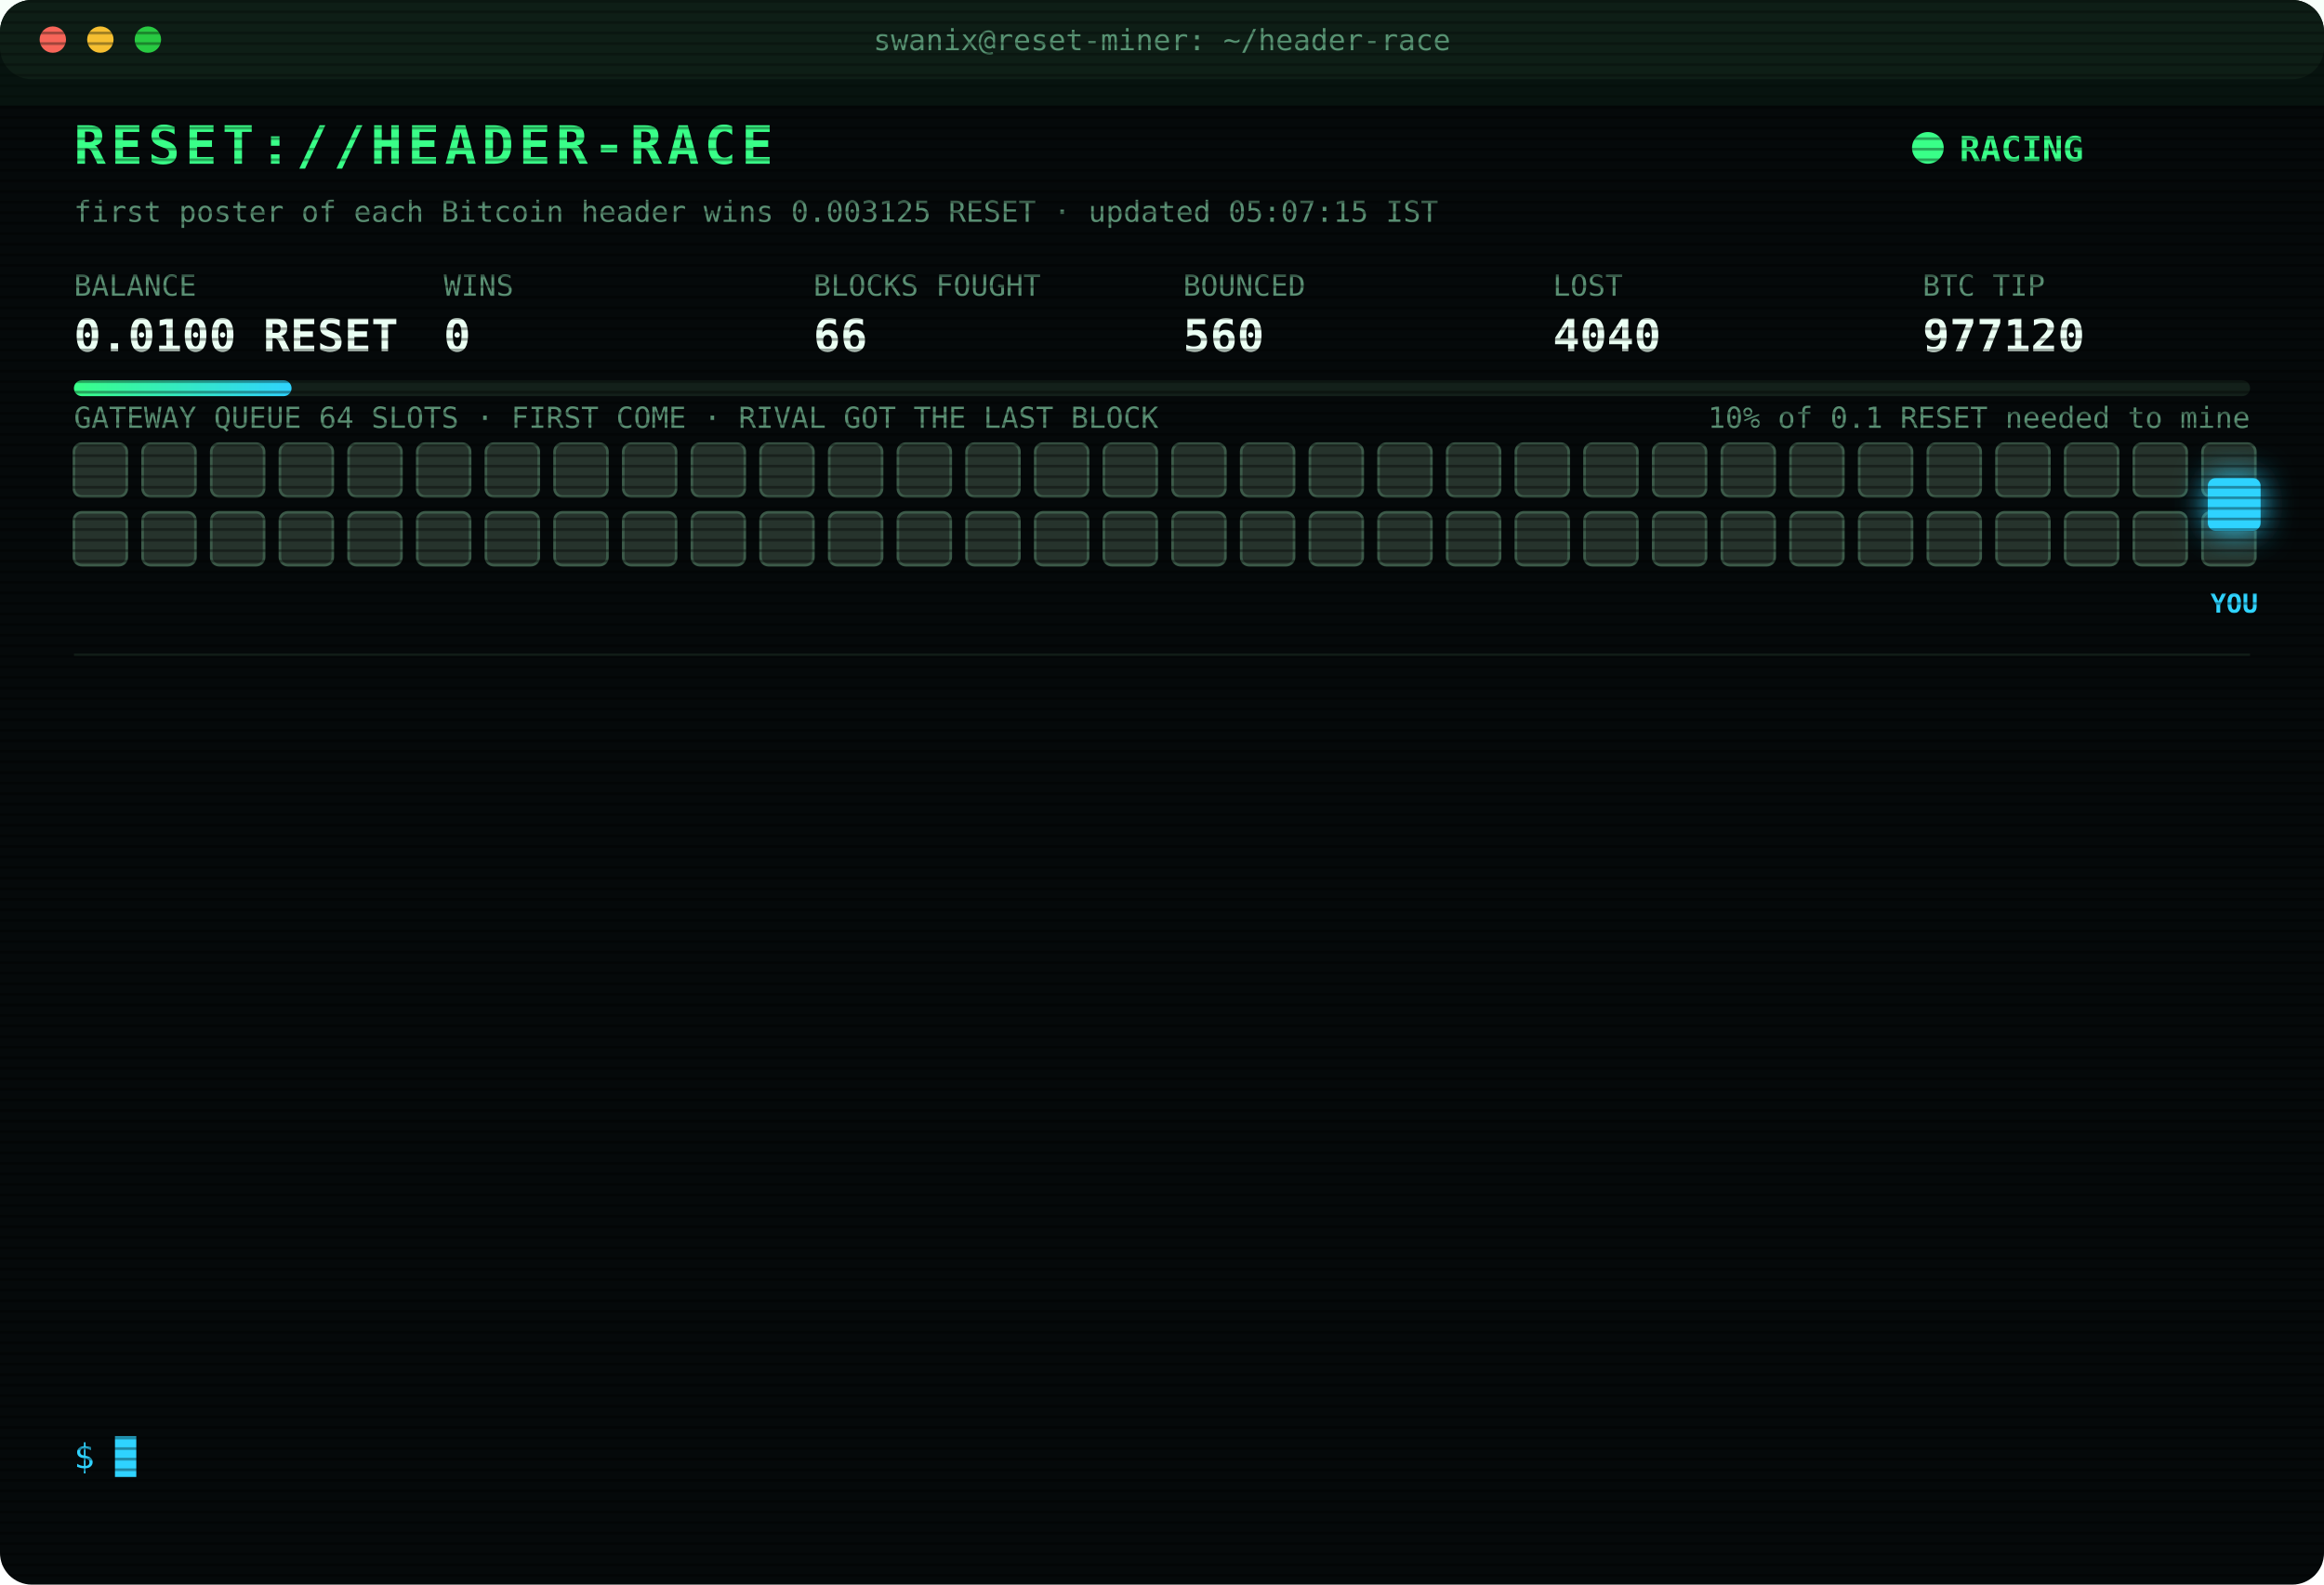
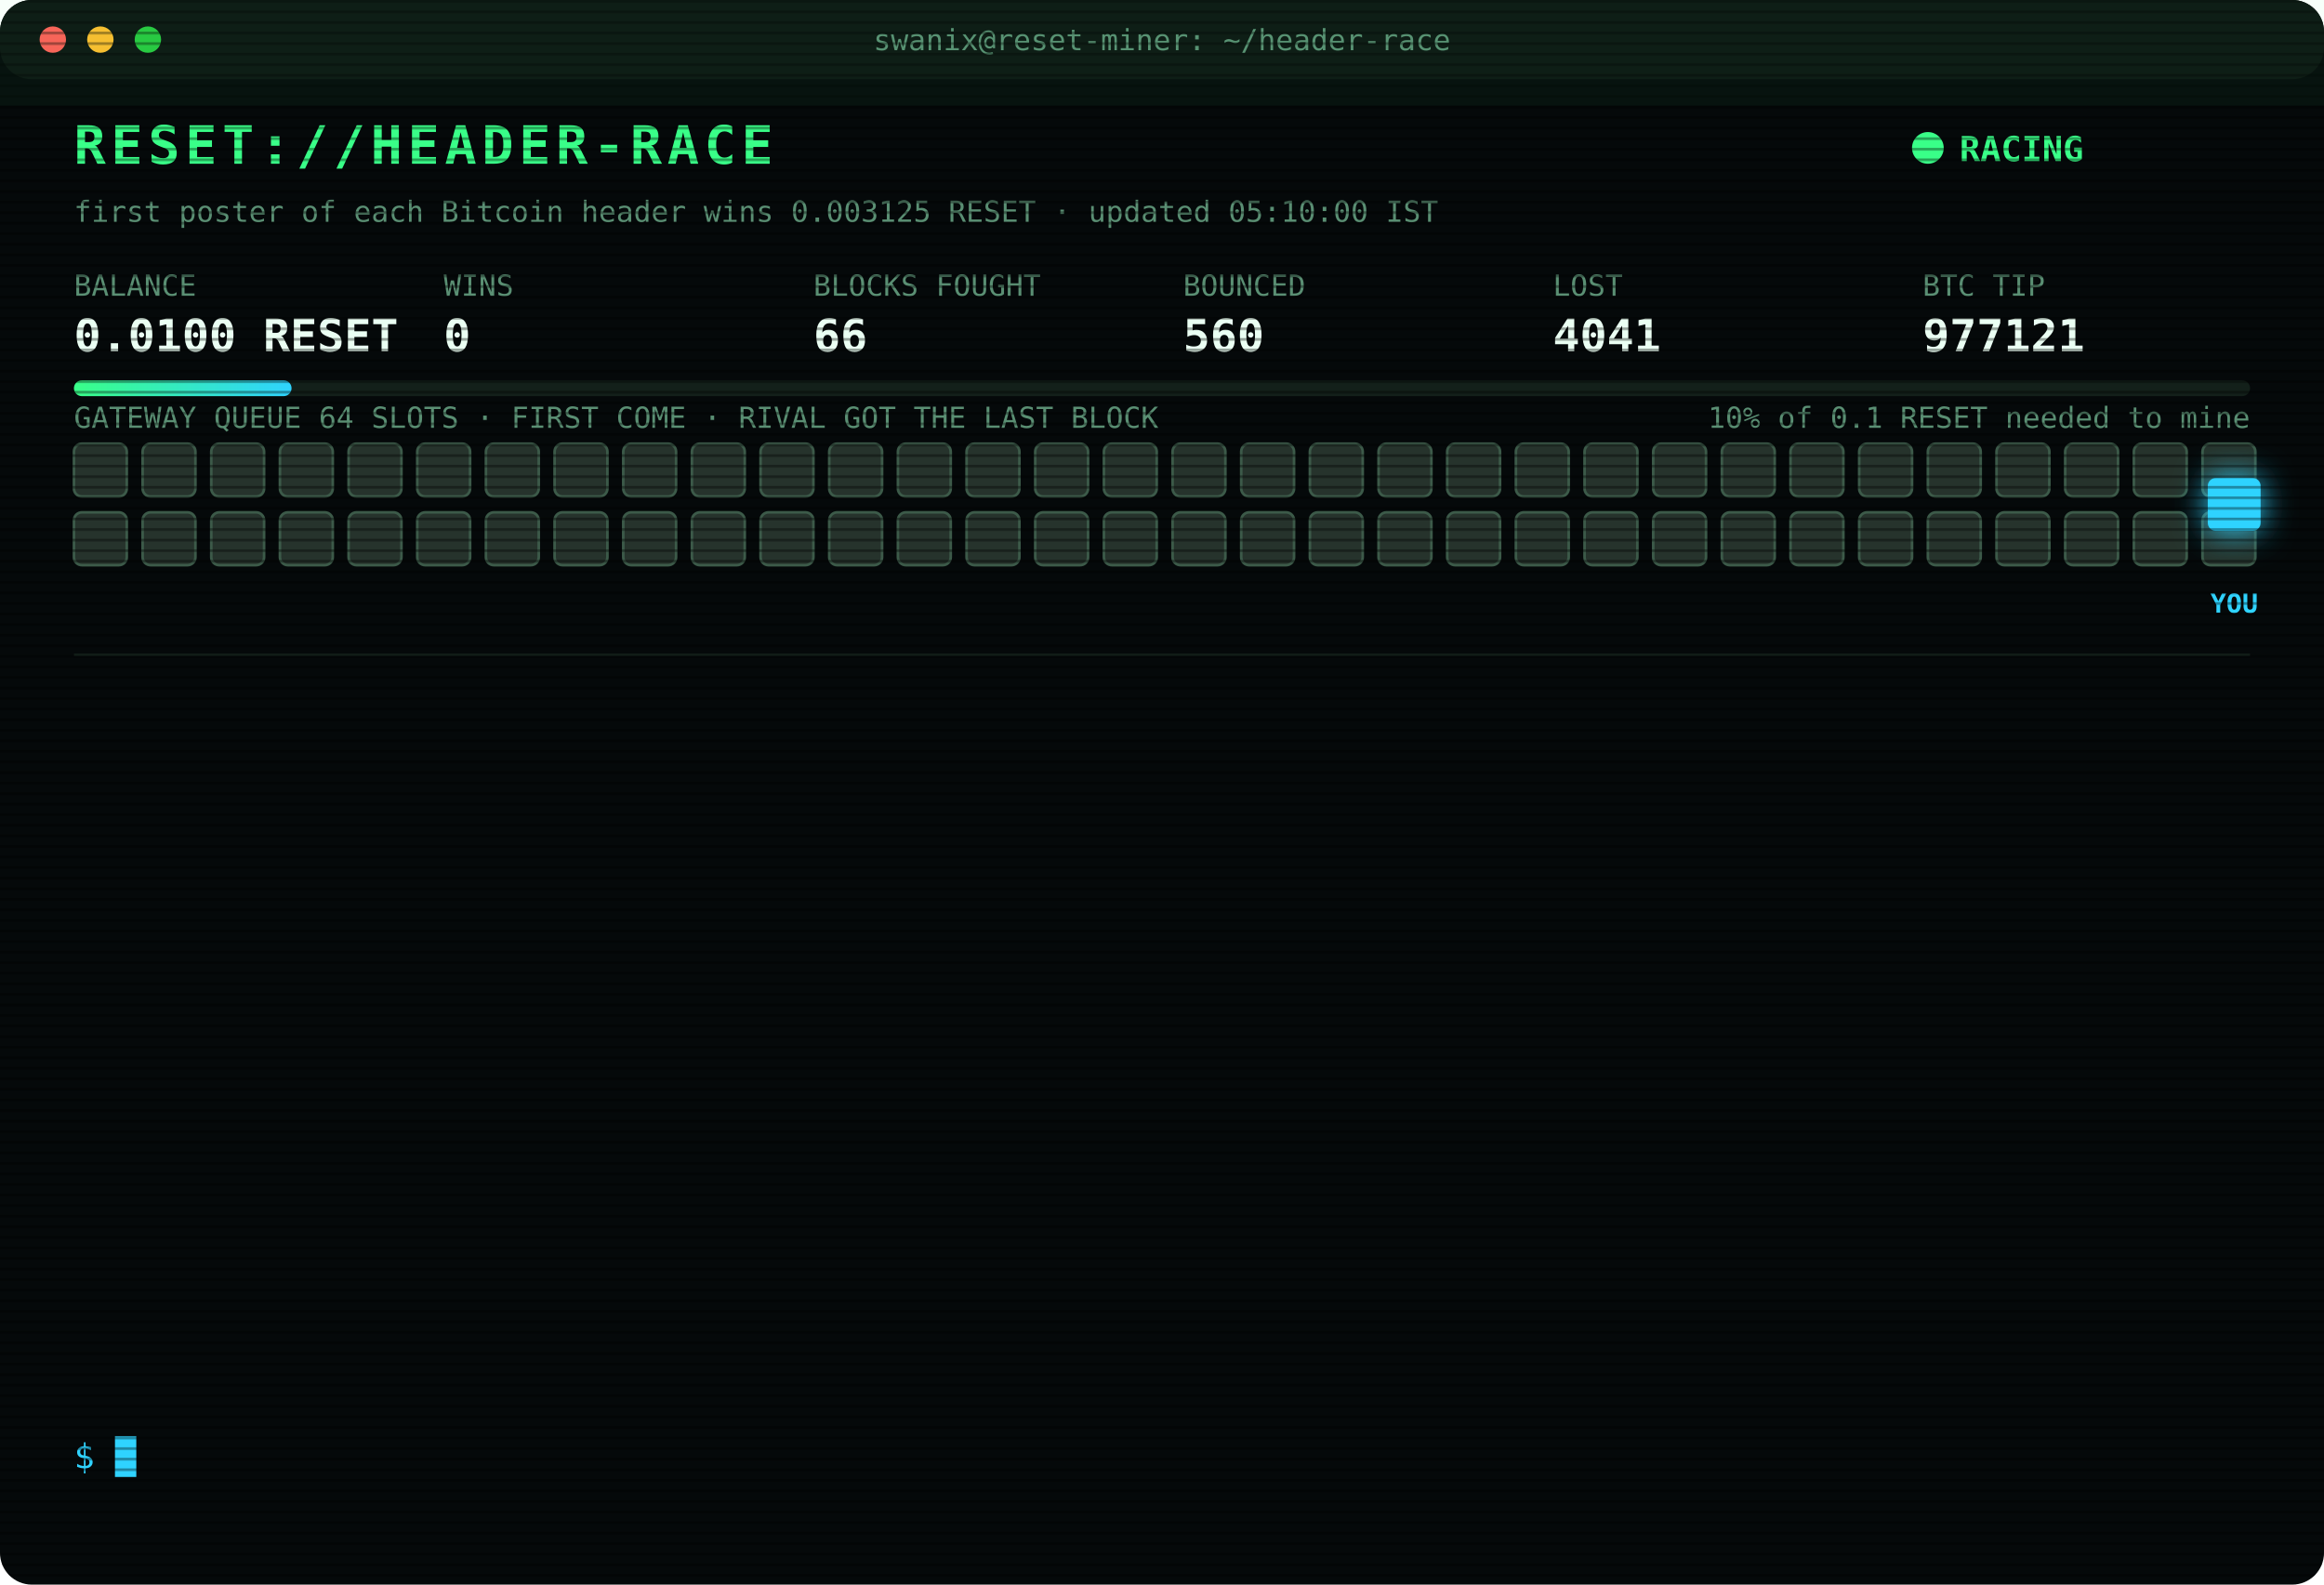
<svg xmlns="http://www.w3.org/2000/svg" width="880" height="600" viewBox="0 0 880 600" font-family="ui-monospace,SFMono-Regular,Menlo,Consolas,monospace">
  <style>
text{font-size:13px;fill:#7CFFB2}
.title{font-size:20px;font-weight:700;fill:#39FF88;letter-spacing:2px;animation:glitch 3s infinite steps(1)}
.sub{fill:#2fd3ff}.k{fill:#5a8f73;font-size:11px}.v{font-size:17px;font-weight:700;fill:#eafff3}
.ts{fill:#3f6b56}.boot{fill:#2fd3ff}.dim{fill:#5a8f73}.bad{fill:#ff4d6d}.warn{fill:#ffd23f}.mag{fill:#ff5cf0}.win{fill:#39FF88;font-weight:700}
.tag{font-size:10px;fill:#2fd3ff;font-weight:700}
.rival{fill:#26332c;stroke:#3c5a49;animation:jam 1.2s infinite alternate}
.idle{fill:#141c18;stroke:#22302a;animation:breathe 4s infinite}
.me{fill:#2fd3ff;filter:drop-shadow(0 0 6px #2fd3ff)}
.hover{animation:nudge 1.1s infinite ease-in-out}.bounce{animation:kick 1.4s infinite}
.ln{opacity:0;animation:in .4s forwards}
.cur{animation:blink 1s infinite steps(1)}
.scan{animation:scan 6s infinite linear}
.led{animation:blink 1.4s infinite}
@keyframes in{from{opacity:0;transform:translateX(-6px)}to{opacity:1;transform:none}}
@keyframes blink{50%{opacity:0}}
@keyframes jam{to{fill:#33463b}}
@keyframes breathe{50%{opacity:.4}}
@keyframes nudge{50%{transform:translateX(-10px)}}
@keyframes kick{0%,100%{transform:none}30%{transform:translateX(-14px)}55%{transform:translateX(10px) translateY(-6px)}}
@keyframes glitch{0%,92%{transform:none}93%{transform:translateX(2px);fill:#ff4d6d}95%{transform:translateX(-2px);fill:#2fd3ff}97%{transform:none}}
@keyframes scan{from{transform:translateY(-40px)}to{transform:translateY(600px)}}
</style>
  <defs>
    <pattern id="sl" width="4" height="4" patternUnits="userSpaceOnUse">
      <rect width="4" height="1" fill="#000" opacity=".35" />
    </pattern>
    <linearGradient id="bar">
      <stop offset="0" stop-color="#39FF88" />
      <stop offset="1" stop-color="#2fd3ff" />
    </linearGradient>
  </defs>
  <rect width="880" height="600" rx="12" fill="#05090a" />
  <rect width="880" height="30" rx="12" fill="#0d1512" />
  <circle cx="20" cy="15" r="5" fill="#ff5f57" />
  <circle cx="38" cy="15" r="5" fill="#febc2e" />
  <circle cx="56" cy="15" r="5" fill="#28c840" />
  <text x="440" y="19" text-anchor="middle" class="k">swanix@reset-miner: ~/header-race</text>
  <text x="28" y="62" class="title">RESET://HEADER-RACE</text>
  <circle class="led" cx="730" cy="56" r="6" fill="#39FF88" />
  <text x="742" y="61" class="win">RACING</text>
-   <text x="28" y="84" class="k">first poster of each Bitcoin header wins 0.003125 RESET · updated 05:07:15 IST</text>
+   <text x="28" y="84" class="k">first poster of each Bitcoin header wins 0.003125 RESET · updated 05:10:00 IST</text>
  <text x="28" y="112" class="k">BALANCE</text>
  <text x="28" y="133" class="v">0.0100 RESET</text>
  <text x="168" y="112" class="k">WINS</text>
  <text x="168" y="133" class="v">0</text>
  <text x="308" y="112" class="k">BLOCKS FOUGHT</text>
  <text x="308" y="133" class="v">66</text>
  <text x="448" y="112" class="k">BOUNCED</text>
  <text x="448" y="133" class="v">560</text>
  <text x="588" y="112" class="k">LOST</text>
-   <text x="588" y="133" class="v">4040</text>
+   <text x="588" y="133" class="v">4041</text>
  <text x="728" y="112" class="k">BTC TIP</text>
-   <text x="728" y="133" class="v">977120</text>
+   <text x="728" y="133" class="v">977121</text>
  <rect x="28" y="144" width="824" height="6" rx="3" fill="#13201a" />
  <rect x="28" y="144" width="82.4" height="6" rx="3" fill="url(#bar)" />
  <text x="852" y="162" text-anchor="end" class="k">10% of 0.1 RESET needed to mine</text>
  <text x="28" y="162" class="k">GATEWAY QUEUE 64 SLOTS · FIRST COME · RIVAL GOT THE LAST BLOCK</text>
  <rect class="rival" x="28" y="168" width="20" height="20" rx="3" style="animation-delay:0.00s" />
  <rect class="rival" x="54" y="168" width="20" height="20" rx="3" style="animation-delay:0.05s" />
  <rect class="rival" x="80" y="168" width="20" height="20" rx="3" style="animation-delay:0.10s" />
  <rect class="rival" x="106" y="168" width="20" height="20" rx="3" style="animation-delay:0.15s" />
  <rect class="rival" x="132" y="168" width="20" height="20" rx="3" style="animation-delay:0.20s" />
  <rect class="rival" x="158" y="168" width="20" height="20" rx="3" style="animation-delay:0.25s" />
  <rect class="rival" x="184" y="168" width="20" height="20" rx="3" style="animation-delay:0.30s" />
  <rect class="rival" x="210" y="168" width="20" height="20" rx="3" style="animation-delay:0.35s" />
  <rect class="rival" x="236" y="168" width="20" height="20" rx="3" style="animation-delay:0.40s" />
  <rect class="rival" x="262" y="168" width="20" height="20" rx="3" style="animation-delay:0.45s" />
  <rect class="rival" x="288" y="168" width="20" height="20" rx="3" style="animation-delay:0.50s" />
  <rect class="rival" x="314" y="168" width="20" height="20" rx="3" style="animation-delay:0.55s" />
  <rect class="rival" x="340" y="168" width="20" height="20" rx="3" style="animation-delay:0.60s" />
  <rect class="rival" x="366" y="168" width="20" height="20" rx="3" style="animation-delay:0.65s" />
  <rect class="rival" x="392" y="168" width="20" height="20" rx="3" style="animation-delay:0.70s" />
  <rect class="rival" x="418" y="168" width="20" height="20" rx="3" style="animation-delay:0.75s" />
  <rect class="rival" x="444" y="168" width="20" height="20" rx="3" style="animation-delay:0.80s" />
  <rect class="rival" x="470" y="168" width="20" height="20" rx="3" style="animation-delay:0.85s" />
  <rect class="rival" x="496" y="168" width="20" height="20" rx="3" style="animation-delay:0.90s" />
  <rect class="rival" x="522" y="168" width="20" height="20" rx="3" style="animation-delay:0.95s" />
  <rect class="rival" x="548" y="168" width="20" height="20" rx="3" style="animation-delay:1.00s" />
  <rect class="rival" x="574" y="168" width="20" height="20" rx="3" style="animation-delay:1.05s" />
  <rect class="rival" x="600" y="168" width="20" height="20" rx="3" style="animation-delay:1.10s" />
  <rect class="rival" x="626" y="168" width="20" height="20" rx="3" style="animation-delay:1.15s" />
  <rect class="rival" x="652" y="168" width="20" height="20" rx="3" style="animation-delay:1.20s" />
  <rect class="rival" x="678" y="168" width="20" height="20" rx="3" style="animation-delay:1.25s" />
  <rect class="rival" x="704" y="168" width="20" height="20" rx="3" style="animation-delay:1.30s" />
  <rect class="rival" x="730" y="168" width="20" height="20" rx="3" style="animation-delay:1.35s" />
  <rect class="rival" x="756" y="168" width="20" height="20" rx="3" style="animation-delay:1.40s" />
  <rect class="rival" x="782" y="168" width="20" height="20" rx="3" style="animation-delay:1.45s" />
  <rect class="rival" x="808" y="168" width="20" height="20" rx="3" style="animation-delay:1.50s" />
  <rect class="rival" x="834" y="168" width="20" height="20" rx="3" style="animation-delay:1.55s" />
  <rect class="rival" x="28" y="194" width="20" height="20" rx="3" style="animation-delay:1.60s" />
  <rect class="rival" x="54" y="194" width="20" height="20" rx="3" style="animation-delay:1.65s" />
  <rect class="rival" x="80" y="194" width="20" height="20" rx="3" style="animation-delay:1.70s" />
  <rect class="rival" x="106" y="194" width="20" height="20" rx="3" style="animation-delay:1.75s" />
  <rect class="rival" x="132" y="194" width="20" height="20" rx="3" style="animation-delay:1.80s" />
  <rect class="rival" x="158" y="194" width="20" height="20" rx="3" style="animation-delay:1.85s" />
  <rect class="rival" x="184" y="194" width="20" height="20" rx="3" style="animation-delay:1.90s" />
  <rect class="rival" x="210" y="194" width="20" height="20" rx="3" style="animation-delay:1.95s" />
  <rect class="rival" x="236" y="194" width="20" height="20" rx="3" style="animation-delay:2.00s" />
  <rect class="rival" x="262" y="194" width="20" height="20" rx="3" style="animation-delay:2.05s" />
  <rect class="rival" x="288" y="194" width="20" height="20" rx="3" style="animation-delay:2.10s" />
  <rect class="rival" x="314" y="194" width="20" height="20" rx="3" style="animation-delay:2.15s" />
  <rect class="rival" x="340" y="194" width="20" height="20" rx="3" style="animation-delay:2.20s" />
  <rect class="rival" x="366" y="194" width="20" height="20" rx="3" style="animation-delay:2.25s" />
  <rect class="rival" x="392" y="194" width="20" height="20" rx="3" style="animation-delay:2.30s" />
  <rect class="rival" x="418" y="194" width="20" height="20" rx="3" style="animation-delay:2.35s" />
  <rect class="rival" x="444" y="194" width="20" height="20" rx="3" style="animation-delay:2.40s" />
  <rect class="rival" x="470" y="194" width="20" height="20" rx="3" style="animation-delay:2.45s" />
  <rect class="rival" x="496" y="194" width="20" height="20" rx="3" style="animation-delay:2.50s" />
  <rect class="rival" x="522" y="194" width="20" height="20" rx="3" style="animation-delay:2.55s" />
  <rect class="rival" x="548" y="194" width="20" height="20" rx="3" style="animation-delay:2.60s" />
  <rect class="rival" x="574" y="194" width="20" height="20" rx="3" style="animation-delay:2.65s" />
  <rect class="rival" x="600" y="194" width="20" height="20" rx="3" style="animation-delay:2.70s" />
  <rect class="rival" x="626" y="194" width="20" height="20" rx="3" style="animation-delay:2.75s" />
  <rect class="rival" x="652" y="194" width="20" height="20" rx="3" style="animation-delay:2.80s" />
  <rect class="rival" x="678" y="194" width="20" height="20" rx="3" style="animation-delay:2.85s" />
  <rect class="rival" x="704" y="194" width="20" height="20" rx="3" style="animation-delay:2.90s" />
  <rect class="rival" x="730" y="194" width="20" height="20" rx="3" style="animation-delay:2.95s" />
  <rect class="rival" x="756" y="194" width="20" height="20" rx="3" style="animation-delay:3.00s" />
  <rect class="rival" x="782" y="194" width="20" height="20" rx="3" style="animation-delay:3.05s" />
  <rect class="rival" x="808" y="194" width="20" height="20" rx="3" style="animation-delay:3.10s" />
  <rect class="rival" x="834" y="194" width="20" height="20" rx="3" style="animation-delay:3.15s" />
  <g class="hover">
    <rect class="me" x="836" y="181" width="20" height="20" rx="3" />
    <text class="tag" x="846" y="232" text-anchor="middle">YOU</text>
  </g>
  <line x1="28" x2="852" y1="248" y2="248" stroke="#13201a" />
  <g class="ln" style="animation-delay:0.40s">
-     <text x="28" y="270" class="ts">03:36:14</text>
-     <text x="104" y="270" class="bad">[LOST] #977109 taken by a rival miner</text>
+     <text x="28" y="270" class="ts">03:45:40</text>
+     <text x="104" y="270" class="bad">[LOST] #977110 taken by a rival miner</text>
  </g>
  <g class="ln" style="animation-delay:0.65s">
-     <text x="28" y="292" class="ts">03:45:40</text>
-     <text x="104" y="292" class="bad">[LOST] #977110 taken by a rival miner</text>
+     <text x="28" y="292" class="ts">03:47:55</text>
+     <text x="104" y="292" class="bad">[LOST] #977111 taken by a rival miner</text>
  </g>
  <g class="ln" style="animation-delay:0.90s">
-     <text x="28" y="314" class="ts">03:47:55</text>
-     <text x="104" y="314" class="bad">[LOST] #977111 taken by a rival miner</text>
+     <text x="28" y="314" class="ts">03:49:14</text>
+     <text x="104" y="314" class="bad">[LOST] #977112 taken by a rival miner</text>
  </g>
  <g class="ln" style="animation-delay:1.15s">
-     <text x="28" y="336" class="ts">03:49:14</text>
-     <text x="104" y="336" class="bad">[LOST] #977112 taken by a rival miner</text>
+     <text x="28" y="336" class="ts">04:00:43</text>
+     <text x="104" y="336" class="bad">[LOST] #977113 taken by a rival miner</text>
  </g>
  <g class="ln" style="animation-delay:1.40s">
-     <text x="28" y="358" class="ts">04:00:43</text>
-     <text x="104" y="358" class="bad">[LOST] #977113 taken by a rival miner</text>
+     <text x="28" y="358" class="ts">04:10:50</text>
+     <text x="104" y="358" class="bad">[GATEWAY DOWN] no response · 980ms</text>
  </g>
  <g class="ln" style="animation-delay:1.65s">
-     <text x="28" y="380" class="ts">04:10:50</text>
-     <text x="104" y="380" class="bad">[GATEWAY DOWN] no response · 980ms</text>
+     <text x="28" y="380" class="ts">04:10:53</text>
+     <text x="104" y="380" class="bad">[LOST] #977114 taken by a rival miner</text>
  </g>
  <g class="ln" style="animation-delay:1.90s">
-     <text x="28" y="402" class="ts">04:10:53</text>
-     <text x="104" y="402" class="bad">[LOST] #977114 taken by a rival miner</text>
+     <text x="28" y="402" class="ts">04:12:56</text>
+     <text x="104" y="402" class="bad">[LOST] #977115 taken by a rival miner</text>
  </g>
  <g class="ln" style="animation-delay:2.15s">
-     <text x="28" y="424" class="ts">04:12:56</text>
-     <text x="104" y="424" class="bad">[LOST] #977115 taken by a rival miner</text>
+     <text x="28" y="424" class="ts">04:35:19</text>
+     <text x="104" y="424" class="bad">[LOST] #977116 taken by a rival miner</text>
  </g>
  <g class="ln" style="animation-delay:2.40s">
-     <text x="28" y="446" class="ts">04:35:19</text>
-     <text x="104" y="446" class="bad">[LOST] #977116 taken by a rival miner</text>
+     <text x="28" y="446" class="ts">04:39:15</text>
+     <text x="104" y="446" class="bad">[LOST] #977117 taken by a rival miner</text>
  </g>
  <g class="ln" style="animation-delay:2.65s">
-     <text x="28" y="468" class="ts">04:39:15</text>
-     <text x="104" y="468" class="bad">[LOST] #977117 taken by a rival miner</text>
+     <text x="28" y="468" class="ts">04:47:43</text>
+     <text x="104" y="468" class="bad">[LOST] #977118 taken by a rival miner</text>
  </g>
  <g class="ln" style="animation-delay:2.90s">
-     <text x="28" y="490" class="ts">04:47:43</text>
-     <text x="104" y="490" class="bad">[LOST] #977118 taken by a rival miner</text>
+     <text x="28" y="490" class="ts">04:52:41</text>
+     <text x="104" y="490" class="bad">[LOST] #977119 taken by a rival miner</text>
  </g>
  <g class="ln" style="animation-delay:3.15s">
-     <text x="28" y="512" class="ts">04:52:41</text>
-     <text x="104" y="512" class="bad">[LOST] #977119 taken by a rival miner</text>
+     <text x="28" y="512" class="ts">05:07:15</text>
+     <text x="104" y="512" class="bad">[LOST] #977120 taken by a rival miner</text>
  </g>
  <g class="ln" style="animation-delay:3.40s">
-     <text x="28" y="534" class="ts">05:07:15</text>
-     <text x="104" y="534" class="bad">[LOST] #977120 taken by a rival miner</text>
+     <text x="28" y="534" class="ts">05:10:00</text>
+     <text x="104" y="534" class="bad">[LOST] #977121 taken by a rival miner</text>
  </g>
  <text x="28" y="556" class="sub">$ <tspan class="cur">█</tspan>
  </text>
  <rect width="880" height="600" rx="12" fill="url(#sl)" pointer-events="none" />
  <rect class="scan" width="880" height="40" fill="#39FF88" opacity=".04" />
</svg>
